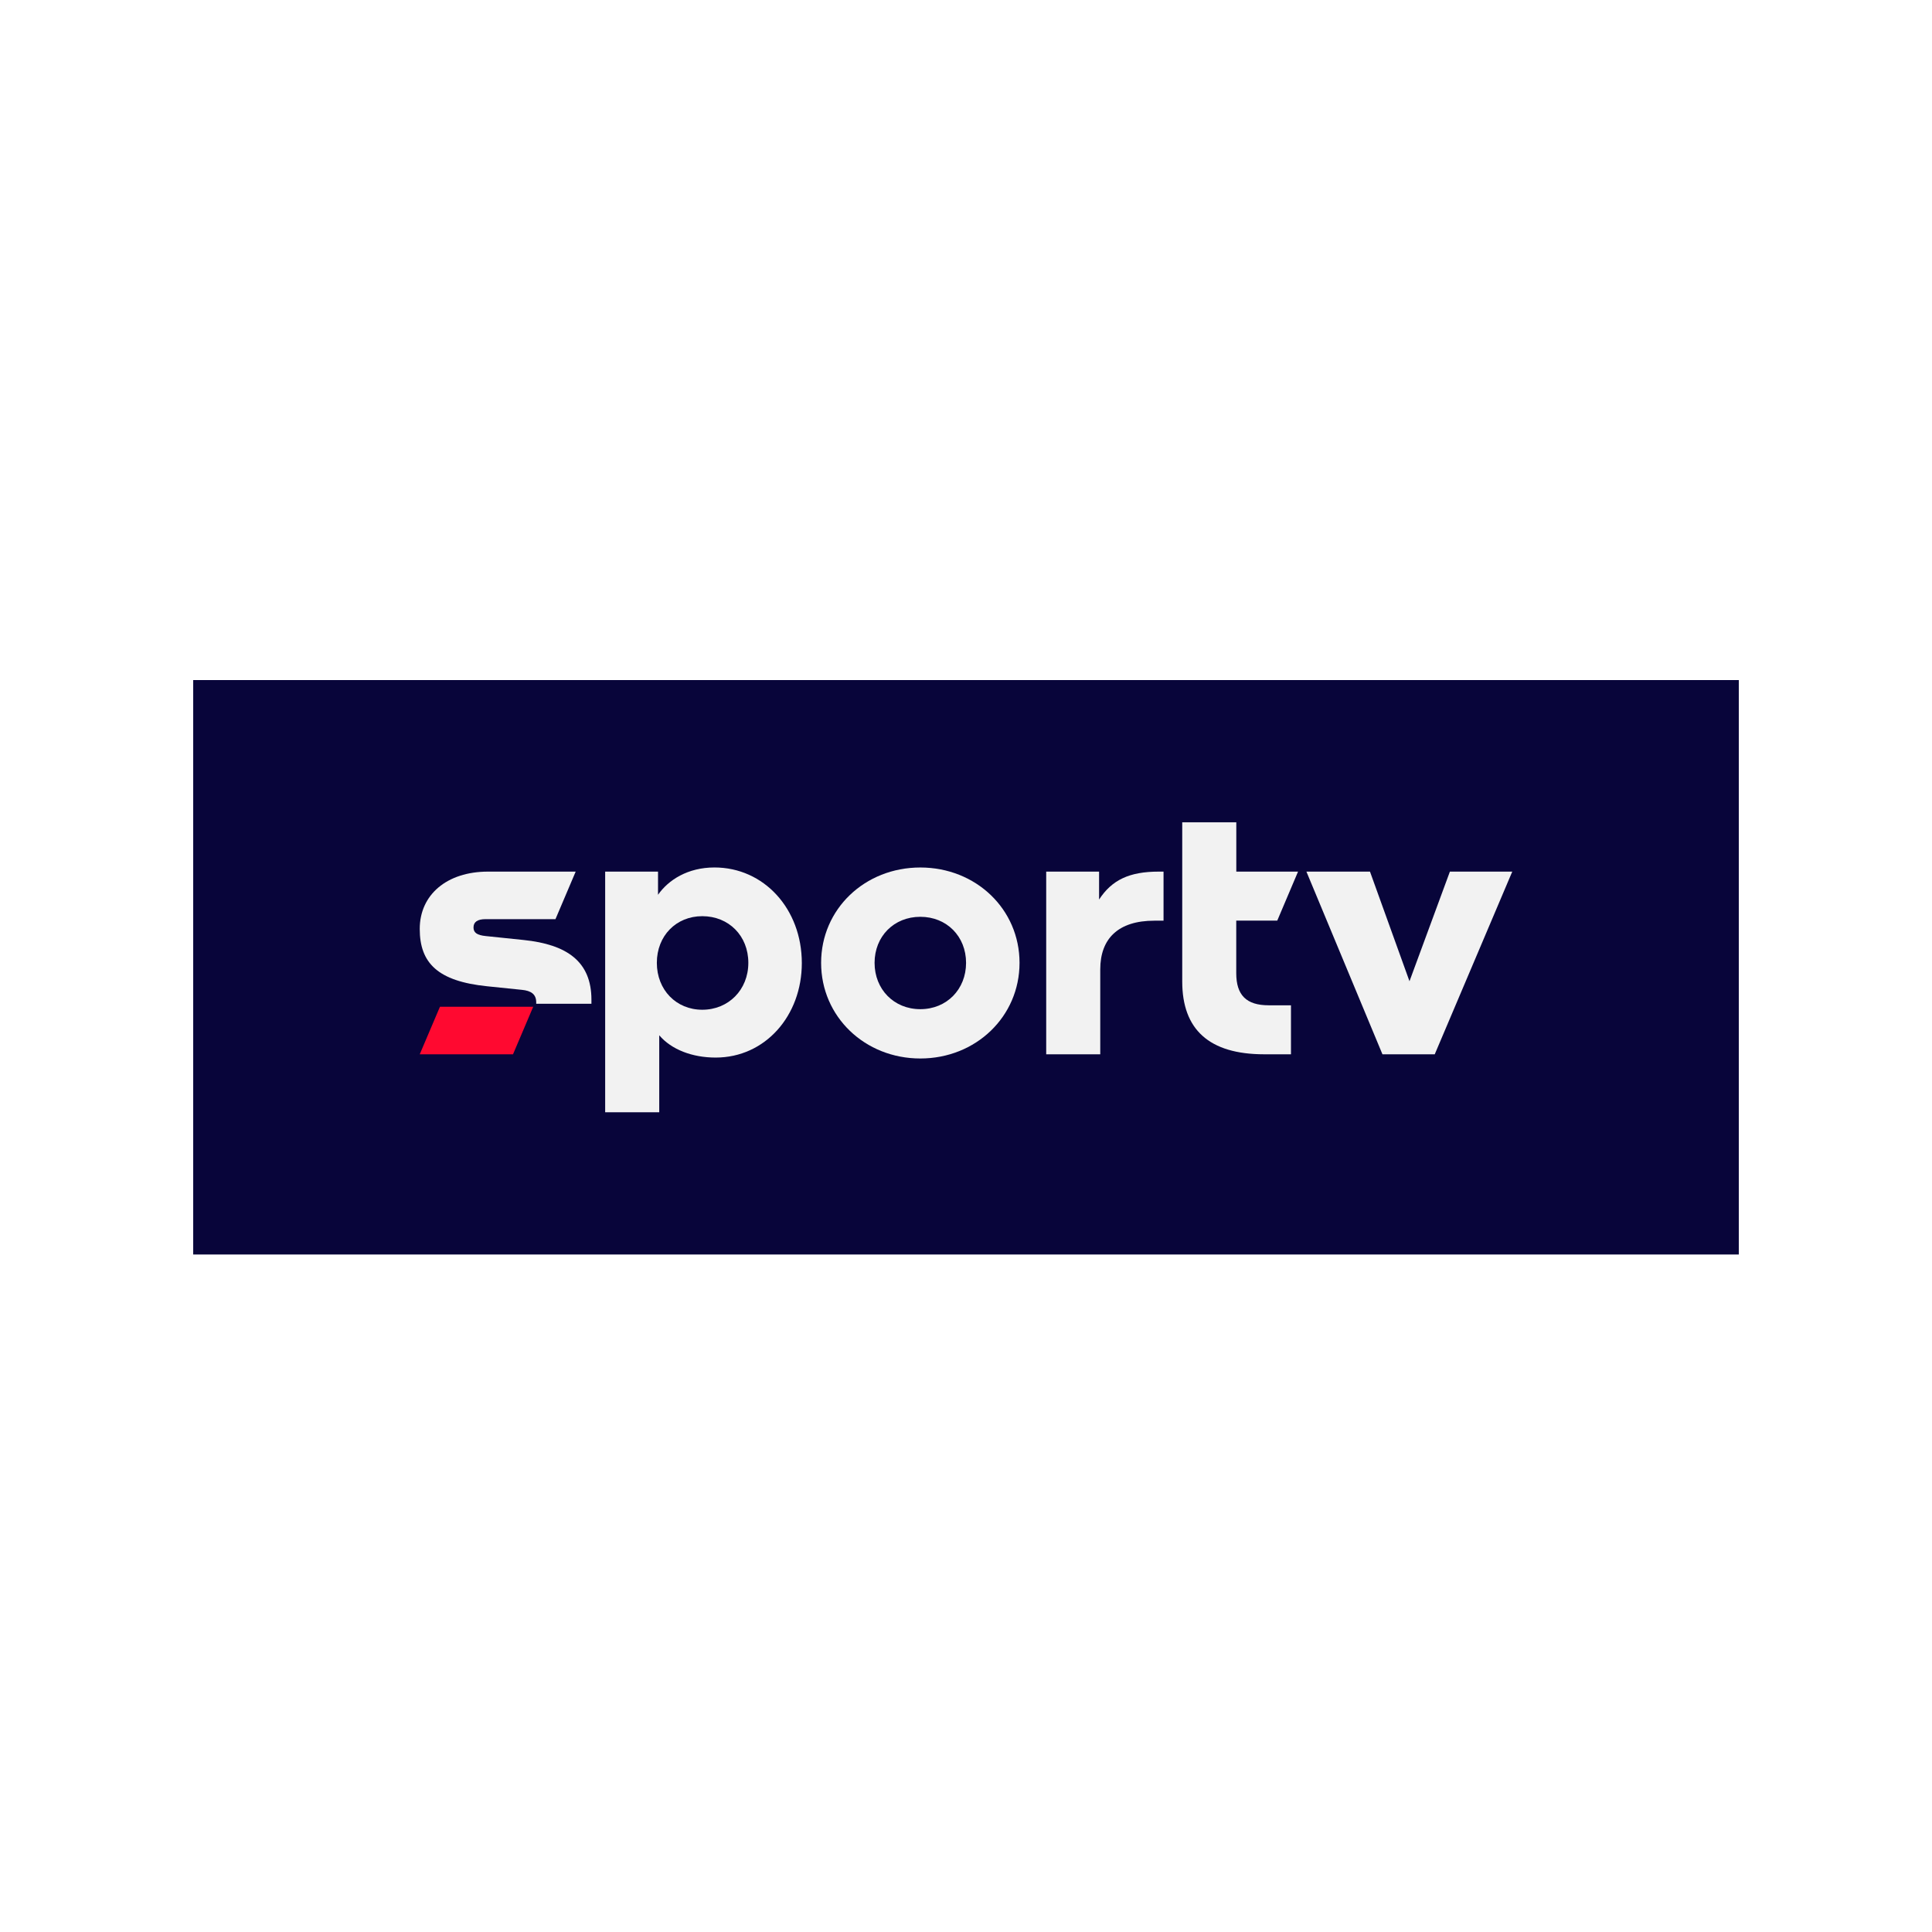
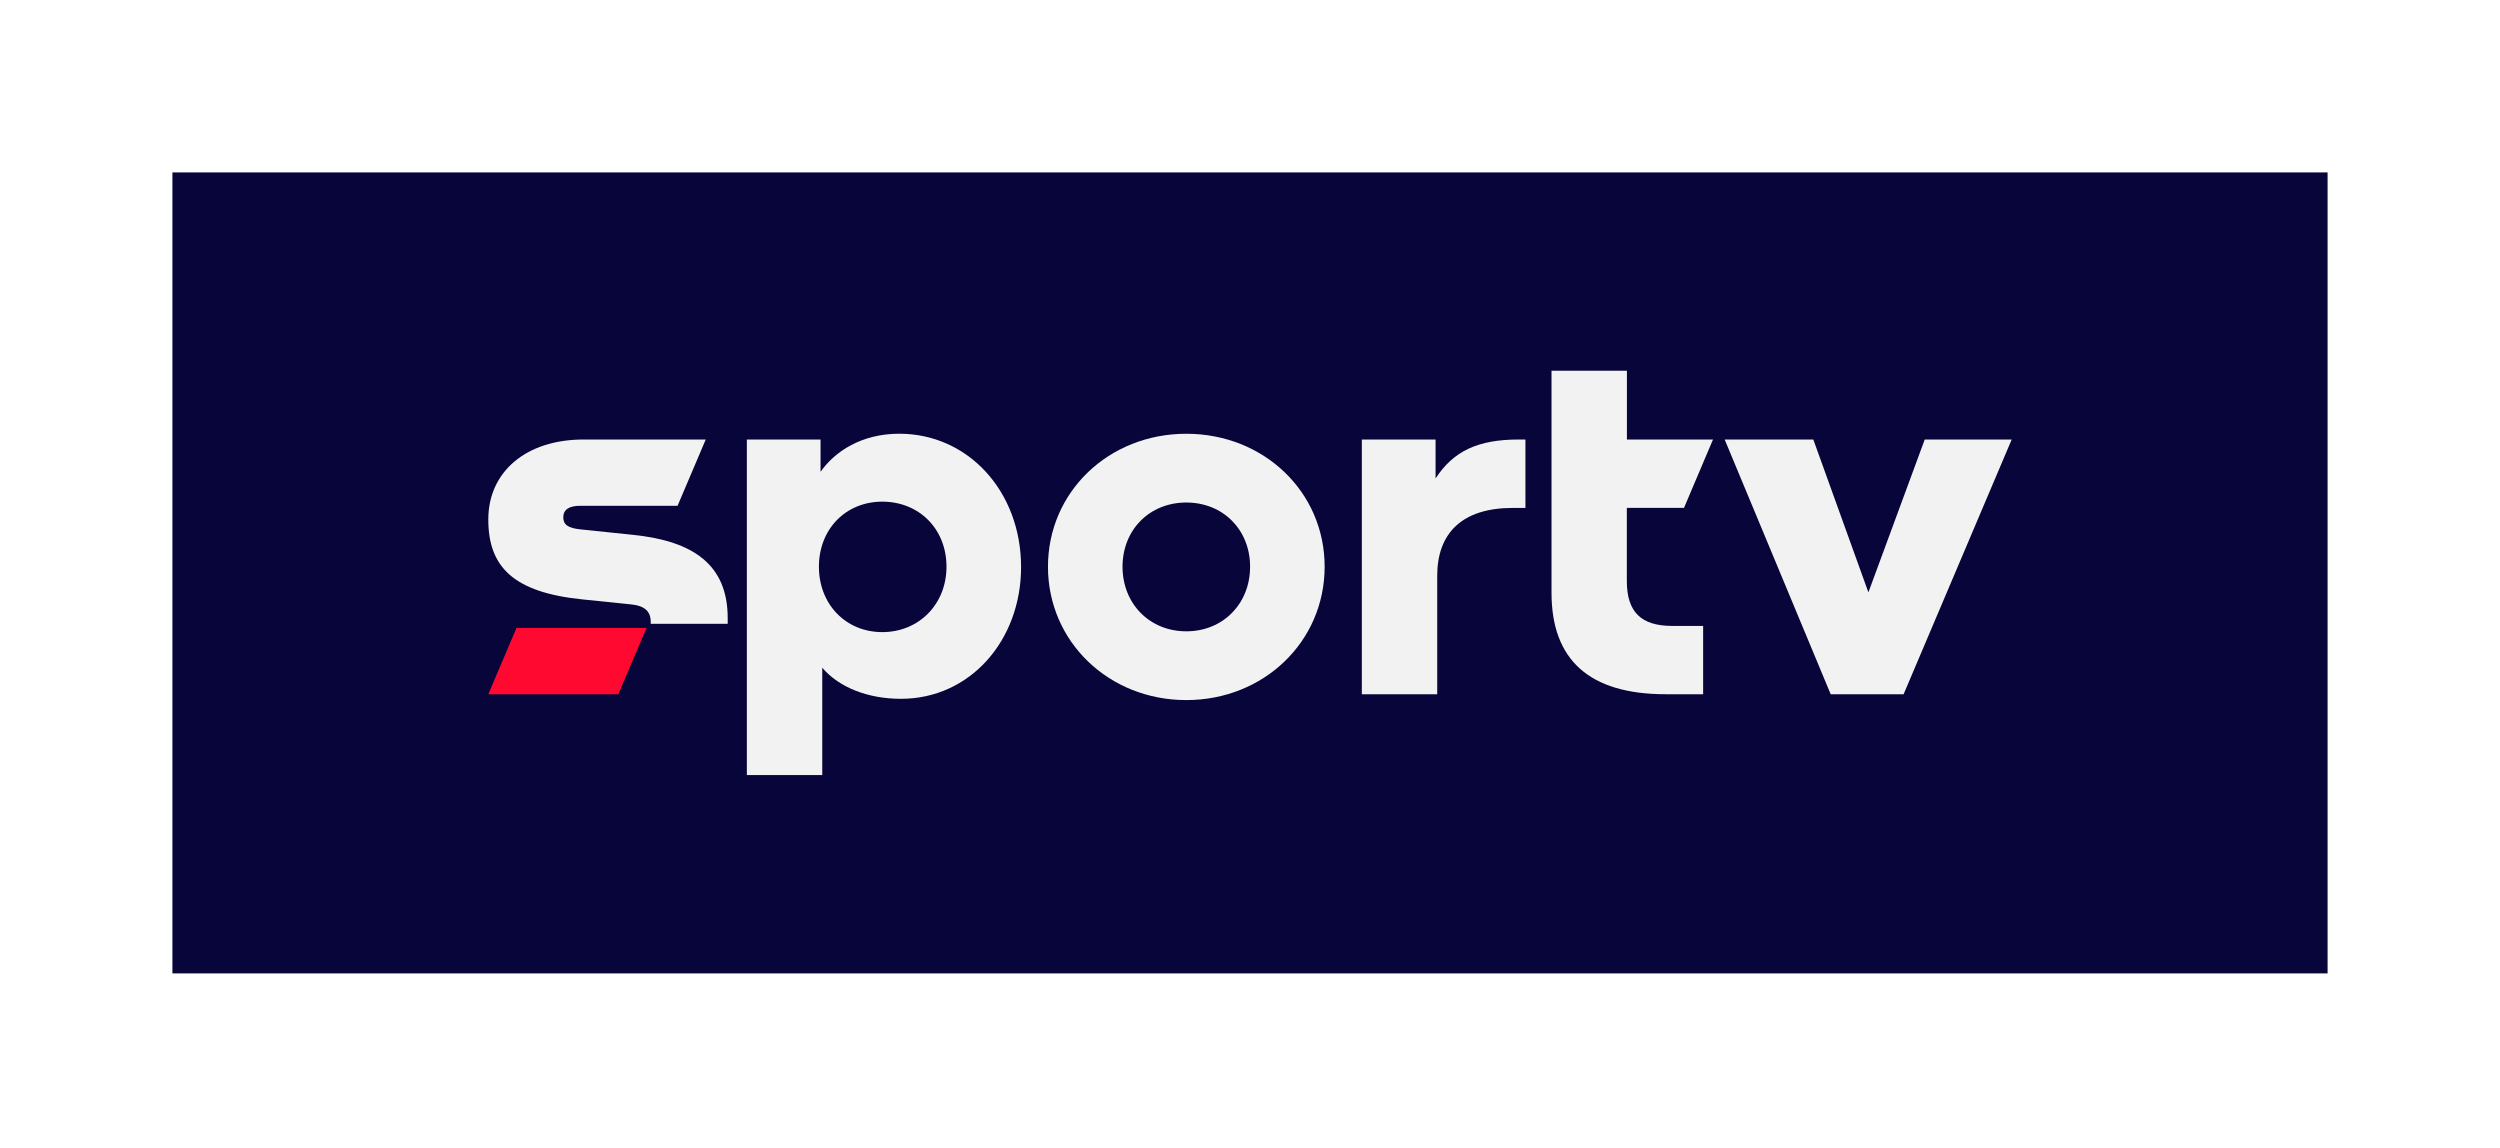
- <svg xmlns="http://www.w3.org/2000/svg" width="500" height="500" viewBox="0 0 500 500" fill="none">
+ <svg xmlns="http://www.w3.org/2000/svg" width="464" height="213" viewBox="18 144 464 213" fill="none">
  <path d="M450 176H50V324.663H450V176Z" fill="#08053A" />
  <path d="M132.767 272.851L137.994 260.55H113.858L108.628 272.851H132.767Z" fill="#FF0930" />
  <path d="M238.178 261.173C231.336 261.173 226.34 256.023 226.34 249.184C226.34 242.344 231.336 237.268 238.178 237.268C245.021 237.268 250.017 242.341 250.017 249.184C250.017 256.027 245.021 261.173 238.178 261.173ZM238.178 224.506C223.803 224.506 212.503 235.267 212.503 249.184C212.503 263.101 223.803 273.935 238.178 273.935C252.554 273.935 263.854 263.09 263.854 249.184C263.854 235.278 252.554 224.506 238.178 224.506Z" fill="#F2F2F2" />
  <path d="M181.753 261.32C174.99 261.32 169.991 256.17 169.991 249.177C169.991 242.184 174.99 237.107 181.753 237.107C188.595 237.107 193.668 242.18 193.668 249.177C193.668 256.174 188.519 261.32 181.753 261.32ZM184.901 224.499C177.981 224.499 172.985 227.728 170.295 231.569V225.577H156.616V287.849H170.61V267.932C173.759 271.623 179.143 273.698 185.216 273.698C198.055 273.698 207.512 262.852 207.512 249.25C207.512 235.183 197.67 224.499 184.908 224.499" fill="#F2F2F2" />
  <path d="M364.774 253.942L354.551 225.573H338.098L357.777 272.851H371.309L391.372 225.573H375.231L364.774 253.942Z" fill="#F2F2F2" />
  <path d="M284.747 272.851V250.867C284.747 242.95 289.361 238.273 298.74 238.273H301.123V225.573H299.891C292.282 225.573 287.745 227.728 284.442 232.801V225.573H270.756V272.851H284.747Z" fill="#F2F2F2" />
  <path d="M153.062 259.774V258.725C153.062 248.81 146.684 244.426 135.534 243.272L125.774 242.257C123.388 242.026 122.545 241.334 122.545 240.025C122.545 238.626 123.542 237.874 125.693 237.874H143.756L148.986 225.573H126.309C115.625 225.573 108.628 231.57 108.628 240.41C108.628 249.251 113.319 253.942 126.082 255.247L135.08 256.171C137.466 256.402 138.771 257.325 138.771 259.4V259.774H153.062Z" fill="#F2F2F2" />
  <path d="M334.103 272.851V260.169H328.337C322.572 260.169 319.941 257.556 319.941 251.864V238.258H330.552L335.933 225.573H319.955V212.814H305.961V254.019C305.961 266.396 312.881 272.851 327.179 272.851H334.103Z" fill="#F2F2F2" />
</svg>
